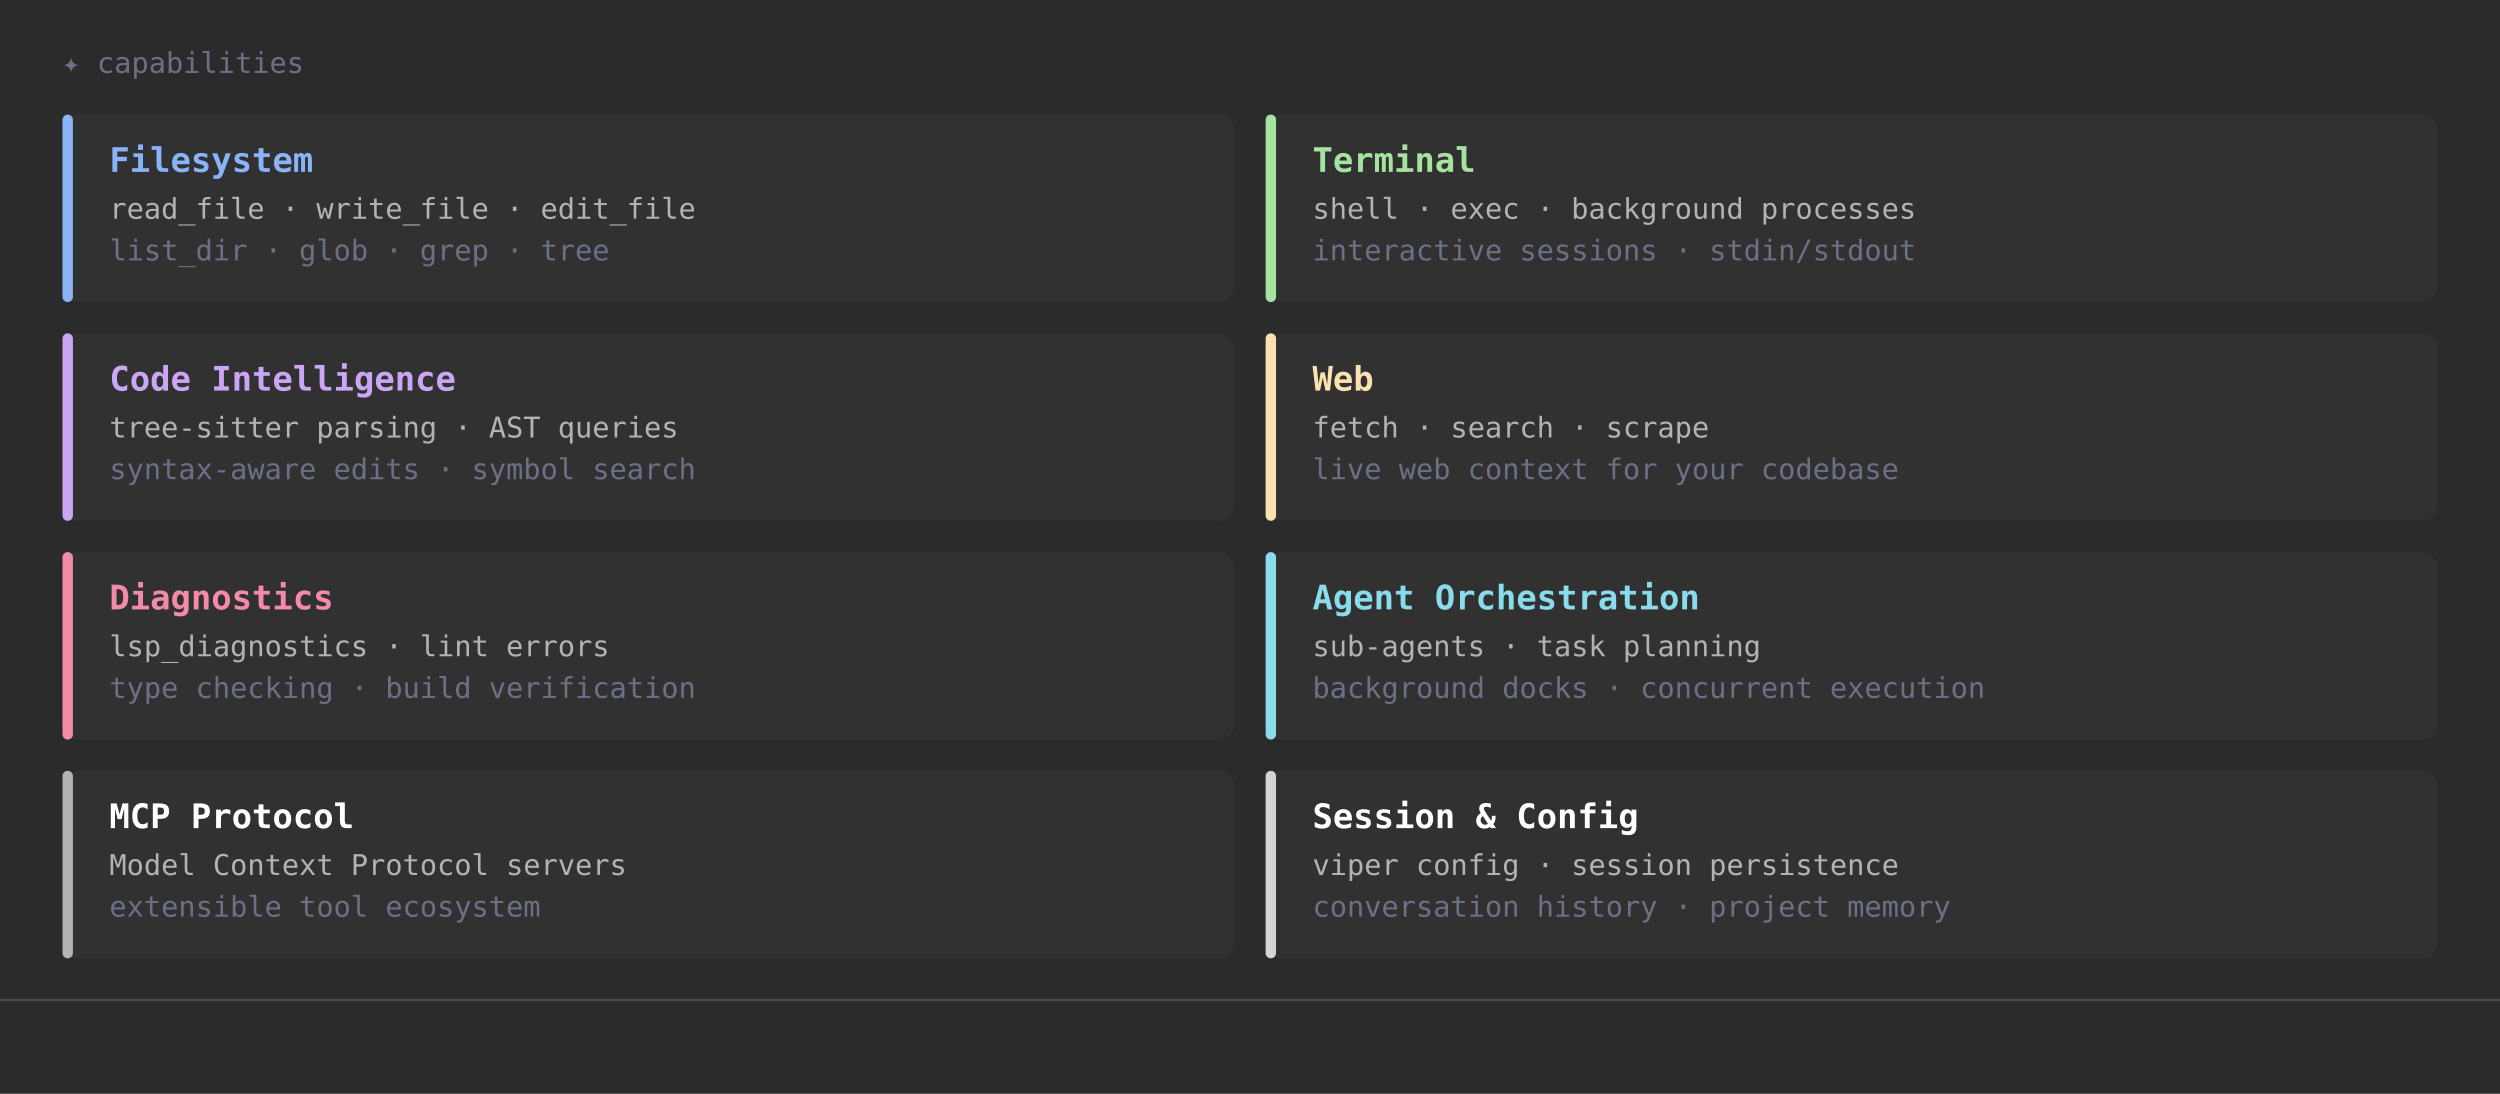
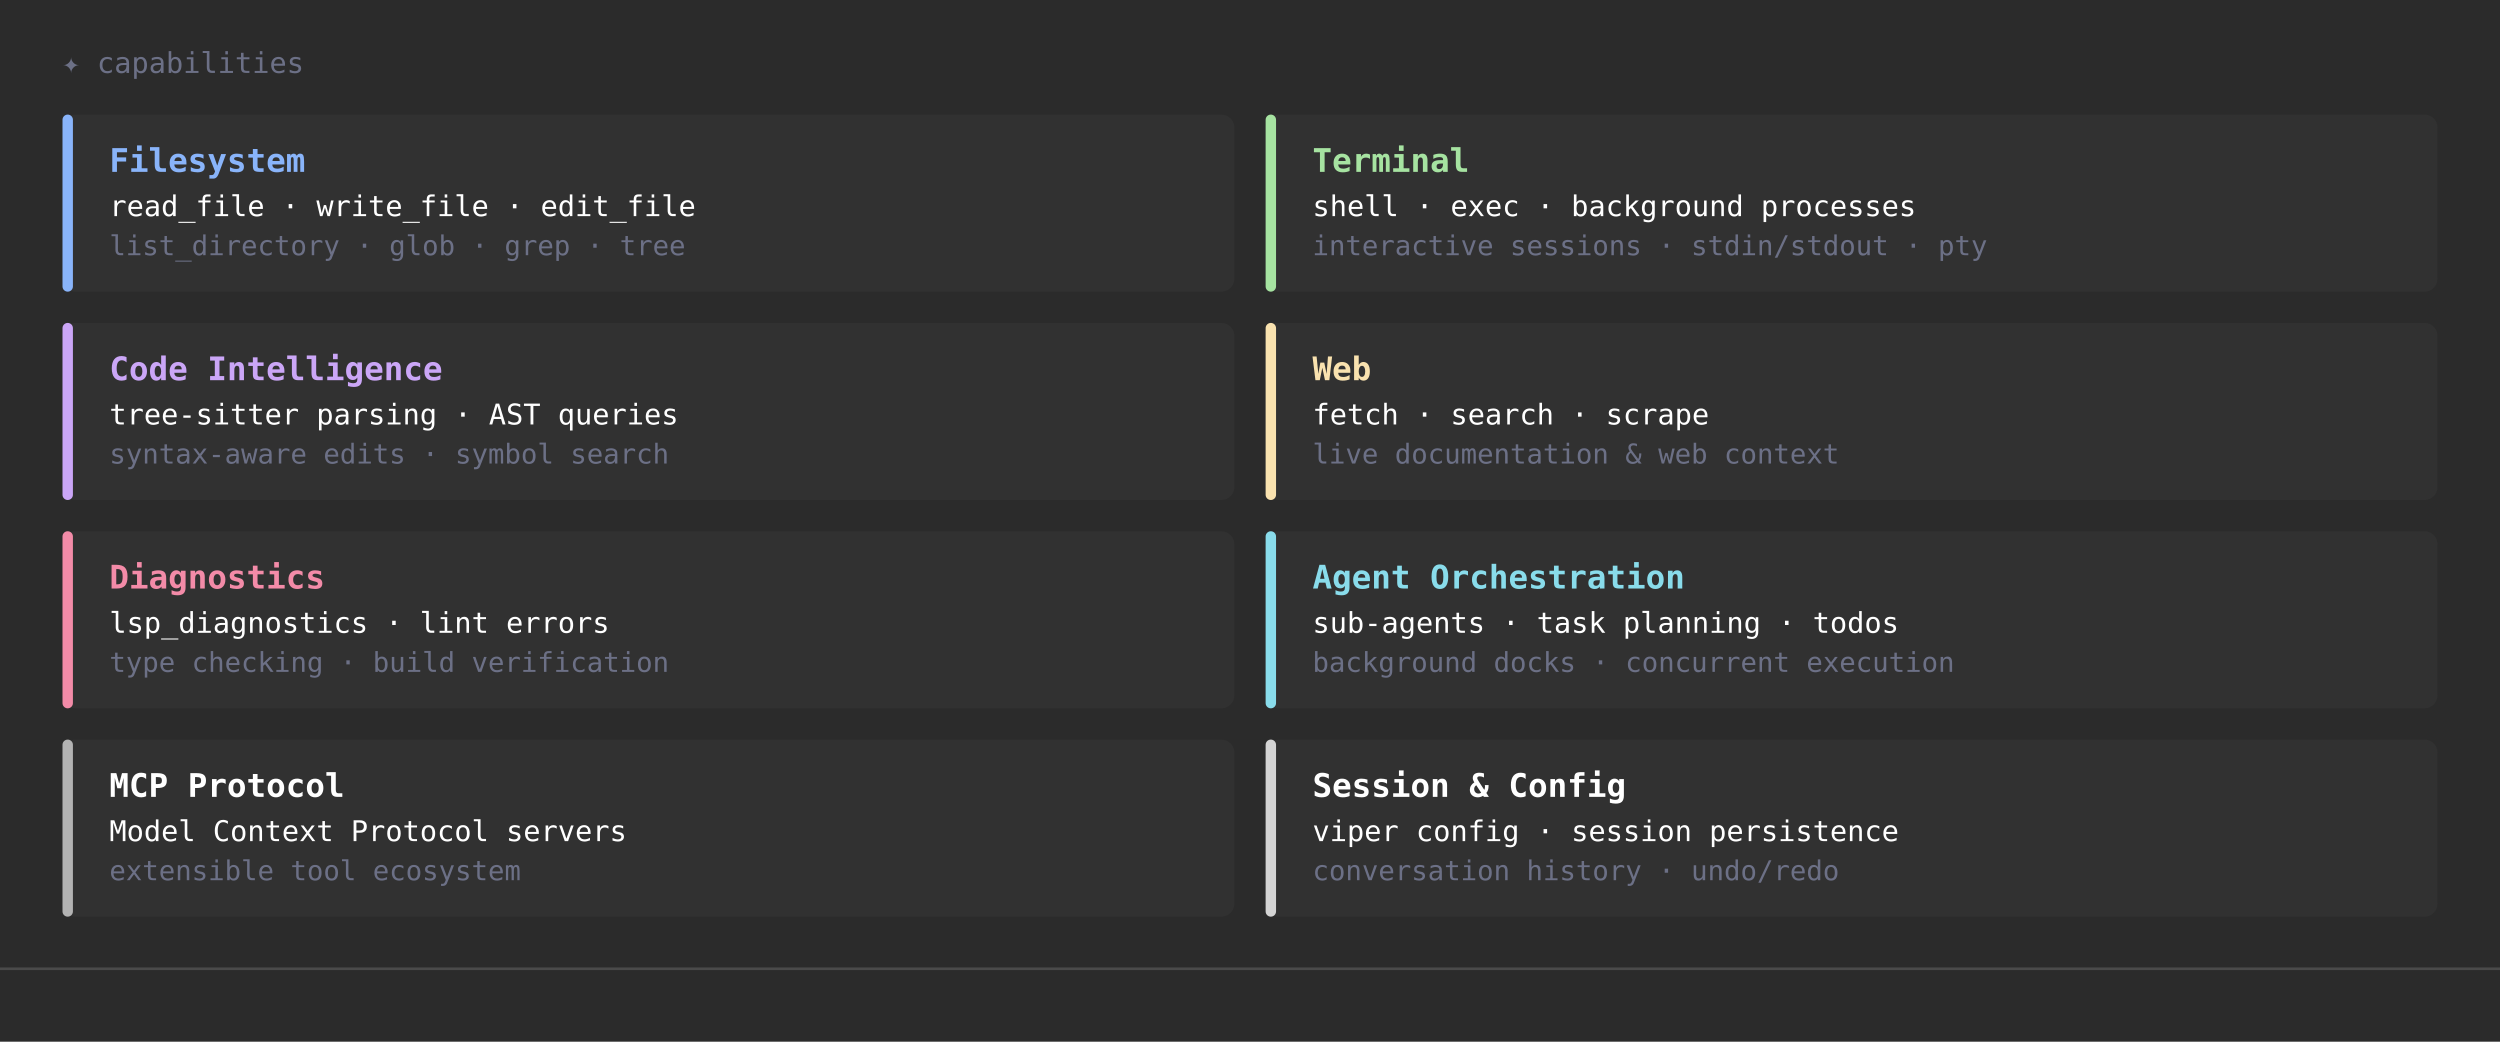
- <svg xmlns="http://www.w3.org/2000/svg" viewBox="0 0 960 420" width="100%" style="display:block">
-   <rect width="960" height="420" fill="#2b2b2b" />
+ <svg xmlns="http://www.w3.org/2000/svg" viewBox="0 0 960 400" width="100%" style="display:block">
+   <rect width="960" height="400" fill="#2b2b2b" />
  <text x="24" y="28" font-family="'SF Mono','Cascadia Code','Fira Code','JetBrains Mono','Consolas',monospace" fill="#6c7086" font-size="11">✦  capabilities</text>
-   <rect x="24" y="44" width="450" height="72" rx="6" fill="#3c3c3c" opacity="0.35" />
-   <rect x="24" y="44" width="4" height="72" rx="2" fill="#89b4fa" />
-   <text x="42" y="66" font-family="'SF Mono','Cascadia Code','Fira Code','JetBrains Mono','Consolas',monospace" fill="#89b4fa" font-size="13" font-weight="700">Filesystem</text>
-   <text x="42" y="84" font-family="'SF Mono','Cascadia Code','Fira Code','JetBrains Mono','Consolas',monospace" fill="#b3b3b3" font-size="11">read_file · write_file · edit_file</text>
-   <text x="42" y="100" font-family="'SF Mono','Cascadia Code','Fira Code','JetBrains Mono','Consolas',monospace" fill="#6c7086" font-size="11">list_dir · glob · grep · tree</text>
-   <rect x="486" y="44" width="450" height="72" rx="6" fill="#3c3c3c" opacity="0.35" />
-   <rect x="486" y="44" width="4" height="72" rx="2" fill="#a6e3a1" />
-   <text x="504" y="66" font-family="'SF Mono','Cascadia Code','Fira Code','JetBrains Mono','Consolas',monospace" fill="#a6e3a1" font-size="13" font-weight="700">Terminal</text>
-   <text x="504" y="84" font-family="'SF Mono','Cascadia Code','Fira Code','JetBrains Mono','Consolas',monospace" fill="#b3b3b3" font-size="11">shell · exec · background processes</text>
-   <text x="504" y="100" font-family="'SF Mono','Cascadia Code','Fira Code','JetBrains Mono','Consolas',monospace" fill="#6c7086" font-size="11">interactive sessions · stdin/stdout</text>
-   <rect x="24" y="128" width="450" height="72" rx="6" fill="#3c3c3c" opacity="0.35" />
-   <rect x="24" y="128" width="4" height="72" rx="2" fill="#cba6f7" />
-   <text x="42" y="150" font-family="'SF Mono','Cascadia Code','Fira Code','JetBrains Mono','Consolas',monospace" fill="#cba6f7" font-size="13" font-weight="700">Code Intelligence</text>
-   <text x="42" y="168" font-family="'SF Mono','Cascadia Code','Fira Code','JetBrains Mono','Consolas',monospace" fill="#b3b3b3" font-size="11">tree-sitter parsing · AST queries</text>
-   <text x="42" y="184" font-family="'SF Mono','Cascadia Code','Fira Code','JetBrains Mono','Consolas',monospace" fill="#6c7086" font-size="11">syntax-aware edits · symbol search</text>
-   <rect x="486" y="128" width="450" height="72" rx="6" fill="#3c3c3c" opacity="0.35" />
-   <rect x="486" y="128" width="4" height="72" rx="2" fill="#f9e2af" />
-   <text x="504" y="150" font-family="'SF Mono','Cascadia Code','Fira Code','JetBrains Mono','Consolas',monospace" fill="#f9e2af" font-size="13" font-weight="700">Web</text>
-   <text x="504" y="168" font-family="'SF Mono','Cascadia Code','Fira Code','JetBrains Mono','Consolas',monospace" fill="#b3b3b3" font-size="11">fetch · search · scrape</text>
-   <text x="504" y="184" font-family="'SF Mono','Cascadia Code','Fira Code','JetBrains Mono','Consolas',monospace" fill="#6c7086" font-size="11">live web context for your codebase</text>
-   <rect x="24" y="212" width="450" height="72" rx="6" fill="#3c3c3c" opacity="0.35" />
-   <rect x="24" y="212" width="4" height="72" rx="2" fill="#f38ba8" />
-   <text x="42" y="234" font-family="'SF Mono','Cascadia Code','Fira Code','JetBrains Mono','Consolas',monospace" fill="#f38ba8" font-size="13" font-weight="700">Diagnostics</text>
-   <text x="42" y="252" font-family="'SF Mono','Cascadia Code','Fira Code','JetBrains Mono','Consolas',monospace" fill="#b3b3b3" font-size="11">lsp_diagnostics · lint errors</text>
-   <text x="42" y="268" font-family="'SF Mono','Cascadia Code','Fira Code','JetBrains Mono','Consolas',monospace" fill="#6c7086" font-size="11">type checking · build verification</text>
-   <rect x="486" y="212" width="450" height="72" rx="6" fill="#3c3c3c" opacity="0.35" />
-   <rect x="486" y="212" width="4" height="72" rx="2" fill="#89dceb" />
-   <text x="504" y="234" font-family="'SF Mono','Cascadia Code','Fira Code','JetBrains Mono','Consolas',monospace" fill="#89dceb" font-size="13" font-weight="700">Agent Orchestration</text>
-   <text x="504" y="252" font-family="'SF Mono','Cascadia Code','Fira Code','JetBrains Mono','Consolas',monospace" fill="#b3b3b3" font-size="11">sub-agents · task planning</text>
-   <text x="504" y="268" font-family="'SF Mono','Cascadia Code','Fira Code','JetBrains Mono','Consolas',monospace" fill="#6c7086" font-size="11">background docks · concurrent execution</text>
-   <rect x="24" y="296" width="450" height="72" rx="6" fill="#3c3c3c" opacity="0.35" />
-   <rect x="24" y="296" width="4" height="72" rx="2" fill="#b3b3b3" />
-   <text x="42" y="318" font-family="'SF Mono','Cascadia Code','Fira Code','JetBrains Mono','Consolas',monospace" fill="#ffffff" font-size="13" font-weight="700">MCP Protocol</text>
-   <text x="42" y="336" font-family="'SF Mono','Cascadia Code','Fira Code','JetBrains Mono','Consolas',monospace" fill="#b3b3b3" font-size="11">Model Context Protocol servers</text>
-   <text x="42" y="352" font-family="'SF Mono','Cascadia Code','Fira Code','JetBrains Mono','Consolas',monospace" fill="#6c7086" font-size="11">extensible tool ecosystem</text>
-   <rect x="486" y="296" width="450" height="72" rx="6" fill="#3c3c3c" opacity="0.35" />
-   <rect x="486" y="296" width="4" height="72" rx="2" fill="#d4d4d4" />
-   <text x="504" y="318" font-family="'SF Mono','Cascadia Code','Fira Code','JetBrains Mono','Consolas',monospace" fill="#ffffff" font-size="13" font-weight="700">Session &amp; Config</text>
-   <text x="504" y="336" font-family="'SF Mono','Cascadia Code','Fira Code','JetBrains Mono','Consolas',monospace" fill="#b3b3b3" font-size="11">viper config · session persistence</text>
-   <text x="504" y="352" font-family="'SF Mono','Cascadia Code','Fira Code','JetBrains Mono','Consolas',monospace" fill="#6c7086" font-size="11">conversation history · project memory</text>
-   <line x1="0" y1="384" x2="960" y2="384" stroke="#4a4a4a" stroke-width="1" />
+   <rect x="24" y="44" width="450" height="68" rx="5" fill="#3c3c3c" opacity="0.35" />
+   <rect x="24" y="44" width="4" height="68" rx="2" fill="#89b4fa" />
+   <text x="42" y="66" font-family="'SF Mono','Cascadia Code','Fira Code','JetBrains Mono','Consolas',monospace" fill="#89b4fa" font-size="12.5" font-weight="700">Filesystem</text>
+   <text x="42" y="83" font-family="'SF Mono','Cascadia Code','Fira Code','JetBrains Mono','Consolas',monospace" fill="#ffffff" font-size="11">read_file · write_file · edit_file</text>
+   <text x="42" y="98" font-family="'SF Mono','Cascadia Code','Fira Code','JetBrains Mono','Consolas',monospace" fill="#6c7086" font-size="10.5">list_directory · glob · grep · tree</text>
+   <rect x="486" y="44" width="450" height="68" rx="5" fill="#3c3c3c" opacity="0.35" />
+   <rect x="486" y="44" width="4" height="68" rx="2" fill="#a6e3a1" />
+   <text x="504" y="66" font-family="'SF Mono','Cascadia Code','Fira Code','JetBrains Mono','Consolas',monospace" fill="#a6e3a1" font-size="12.5" font-weight="700">Terminal</text>
+   <text x="504" y="83" font-family="'SF Mono','Cascadia Code','Fira Code','JetBrains Mono','Consolas',monospace" fill="#ffffff" font-size="11">shell · exec · background processes</text>
+   <text x="504" y="98" font-family="'SF Mono','Cascadia Code','Fira Code','JetBrains Mono','Consolas',monospace" fill="#6c7086" font-size="10.5">interactive sessions · stdin/stdout · pty</text>
+   <rect x="24" y="124" width="450" height="68" rx="5" fill="#3c3c3c" opacity="0.35" />
+   <rect x="24" y="124" width="4" height="68" rx="2" fill="#cba6f7" />
+   <text x="42" y="146" font-family="'SF Mono','Cascadia Code','Fira Code','JetBrains Mono','Consolas',monospace" fill="#cba6f7" font-size="12.5" font-weight="700">Code Intelligence</text>
+   <text x="42" y="163" font-family="'SF Mono','Cascadia Code','Fira Code','JetBrains Mono','Consolas',monospace" fill="#ffffff" font-size="11">tree-sitter parsing · AST queries</text>
+   <text x="42" y="178" font-family="'SF Mono','Cascadia Code','Fira Code','JetBrains Mono','Consolas',monospace" fill="#6c7086" font-size="10.5">syntax-aware edits · symbol search</text>
+   <rect x="486" y="124" width="450" height="68" rx="5" fill="#3c3c3c" opacity="0.35" />
+   <rect x="486" y="124" width="4" height="68" rx="2" fill="#f9e2af" />
+   <text x="504" y="146" font-family="'SF Mono','Cascadia Code','Fira Code','JetBrains Mono','Consolas',monospace" fill="#f9e2af" font-size="12.5" font-weight="700">Web</text>
+   <text x="504" y="163" font-family="'SF Mono','Cascadia Code','Fira Code','JetBrains Mono','Consolas',monospace" fill="#ffffff" font-size="11">fetch · search · scrape</text>
+   <text x="504" y="178" font-family="'SF Mono','Cascadia Code','Fira Code','JetBrains Mono','Consolas',monospace" fill="#6c7086" font-size="10.5">live documentation &amp; web context</text>
+   <rect x="24" y="204" width="450" height="68" rx="5" fill="#3c3c3c" opacity="0.35" />
+   <rect x="24" y="204" width="4" height="68" rx="2" fill="#f38ba8" />
+   <text x="42" y="226" font-family="'SF Mono','Cascadia Code','Fira Code','JetBrains Mono','Consolas',monospace" fill="#f38ba8" font-size="12.5" font-weight="700">Diagnostics</text>
+   <text x="42" y="243" font-family="'SF Mono','Cascadia Code','Fira Code','JetBrains Mono','Consolas',monospace" fill="#ffffff" font-size="11">lsp_diagnostics · lint errors</text>
+   <text x="42" y="258" font-family="'SF Mono','Cascadia Code','Fira Code','JetBrains Mono','Consolas',monospace" fill="#6c7086" font-size="10.5">type checking · build verification</text>
+   <rect x="486" y="204" width="450" height="68" rx="5" fill="#3c3c3c" opacity="0.35" />
+   <rect x="486" y="204" width="4" height="68" rx="2" fill="#89dceb" />
+   <text x="504" y="226" font-family="'SF Mono','Cascadia Code','Fira Code','JetBrains Mono','Consolas',monospace" fill="#89dceb" font-size="12.5" font-weight="700">Agent Orchestration</text>
+   <text x="504" y="243" font-family="'SF Mono','Cascadia Code','Fira Code','JetBrains Mono','Consolas',monospace" fill="#ffffff" font-size="11">sub-agents · task planning · todos</text>
+   <text x="504" y="258" font-family="'SF Mono','Cascadia Code','Fira Code','JetBrains Mono','Consolas',monospace" fill="#6c7086" font-size="10.5">background docks · concurrent execution</text>
+   <rect x="24" y="284" width="450" height="68" rx="5" fill="#3c3c3c" opacity="0.35" />
+   <rect x="24" y="284" width="4" height="68" rx="2" fill="#b3b3b3" />
+   <text x="42" y="306" font-family="'SF Mono','Cascadia Code','Fira Code','JetBrains Mono','Consolas',monospace" fill="#ffffff" font-size="12.5" font-weight="700">MCP Protocol</text>
+   <text x="42" y="323" font-family="'SF Mono','Cascadia Code','Fira Code','JetBrains Mono','Consolas',monospace" fill="#ffffff" font-size="11">Model Context Protocol servers</text>
+   <text x="42" y="338" font-family="'SF Mono','Cascadia Code','Fira Code','JetBrains Mono','Consolas',monospace" fill="#6c7086" font-size="10.5">extensible tool ecosystem</text>
+   <rect x="486" y="284" width="450" height="68" rx="5" fill="#3c3c3c" opacity="0.35" />
+   <rect x="486" y="284" width="4" height="68" rx="2" fill="#d4d4d4" />
+   <text x="504" y="306" font-family="'SF Mono','Cascadia Code','Fira Code','JetBrains Mono','Consolas',monospace" fill="#ffffff" font-size="12.5" font-weight="700">Session &amp; Config</text>
+   <text x="504" y="323" font-family="'SF Mono','Cascadia Code','Fira Code','JetBrains Mono','Consolas',monospace" fill="#ffffff" font-size="11">viper config · session persistence</text>
+   <text x="504" y="338" font-family="'SF Mono','Cascadia Code','Fira Code','JetBrains Mono','Consolas',monospace" fill="#6c7086" font-size="10.5">conversation history · undo/redo</text>
+   <line x1="0" y1="372" x2="960" y2="372" stroke="#4a4a4a" stroke-width="1" />
</svg>
